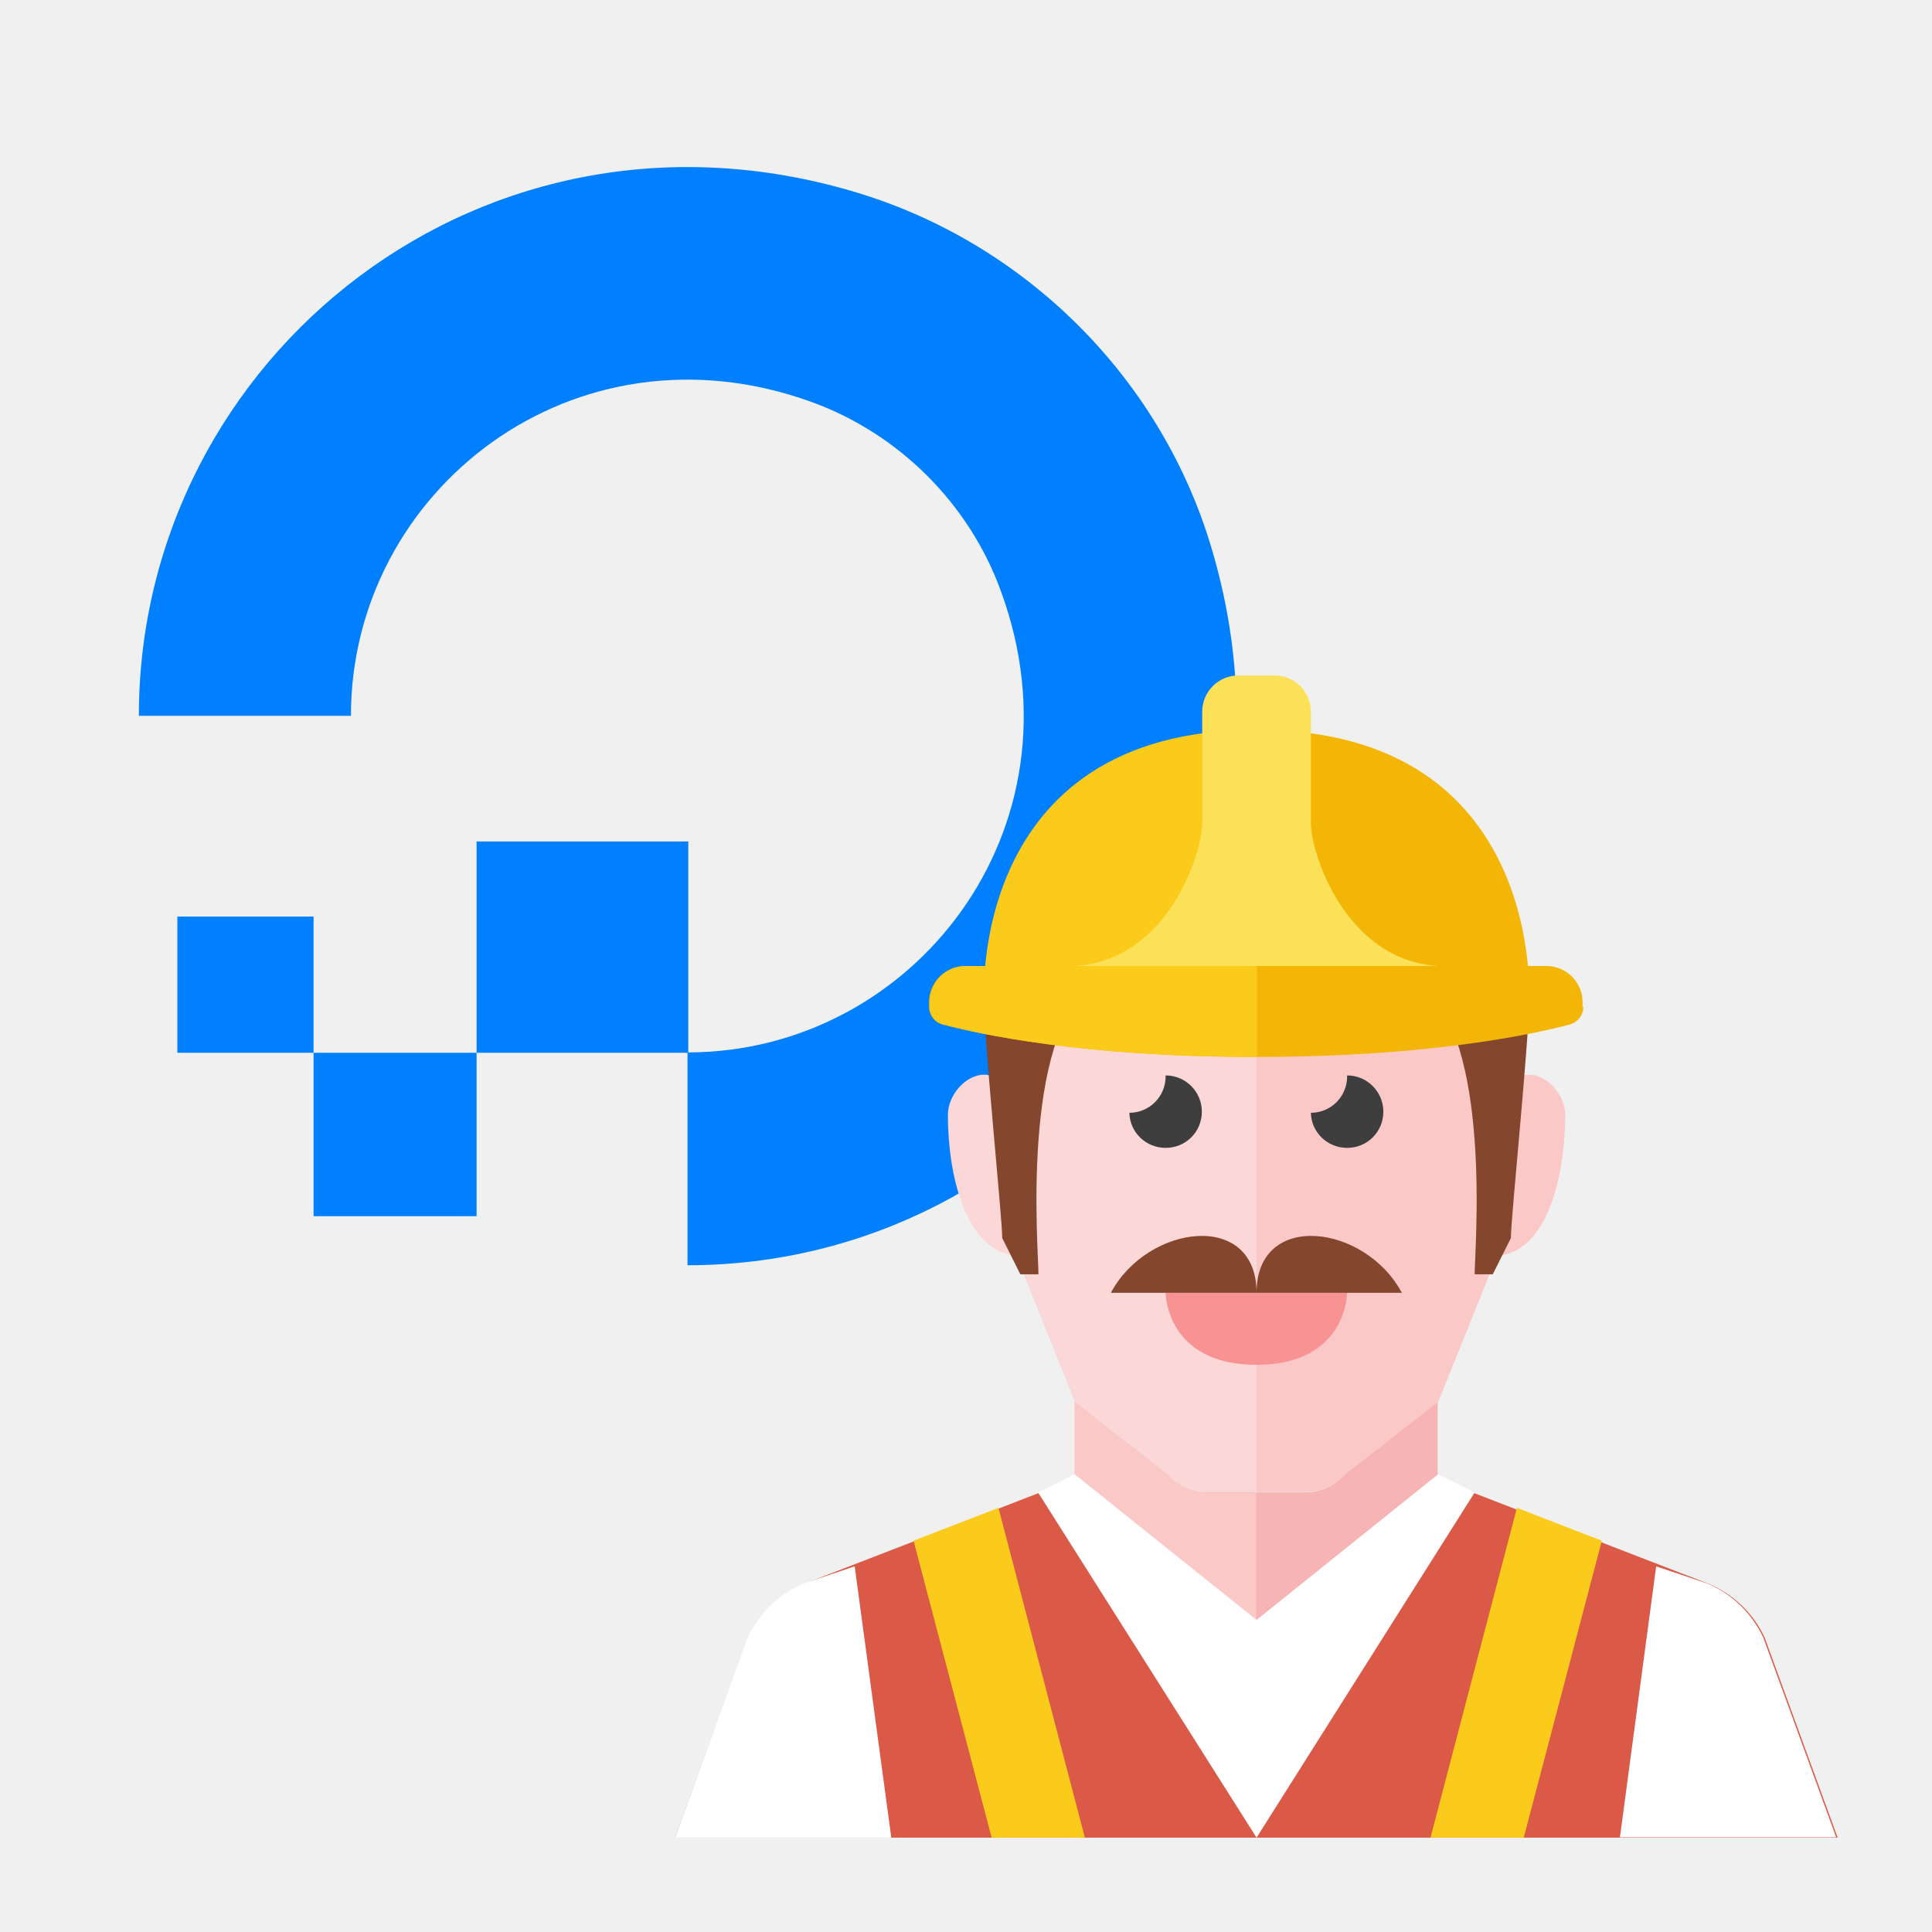
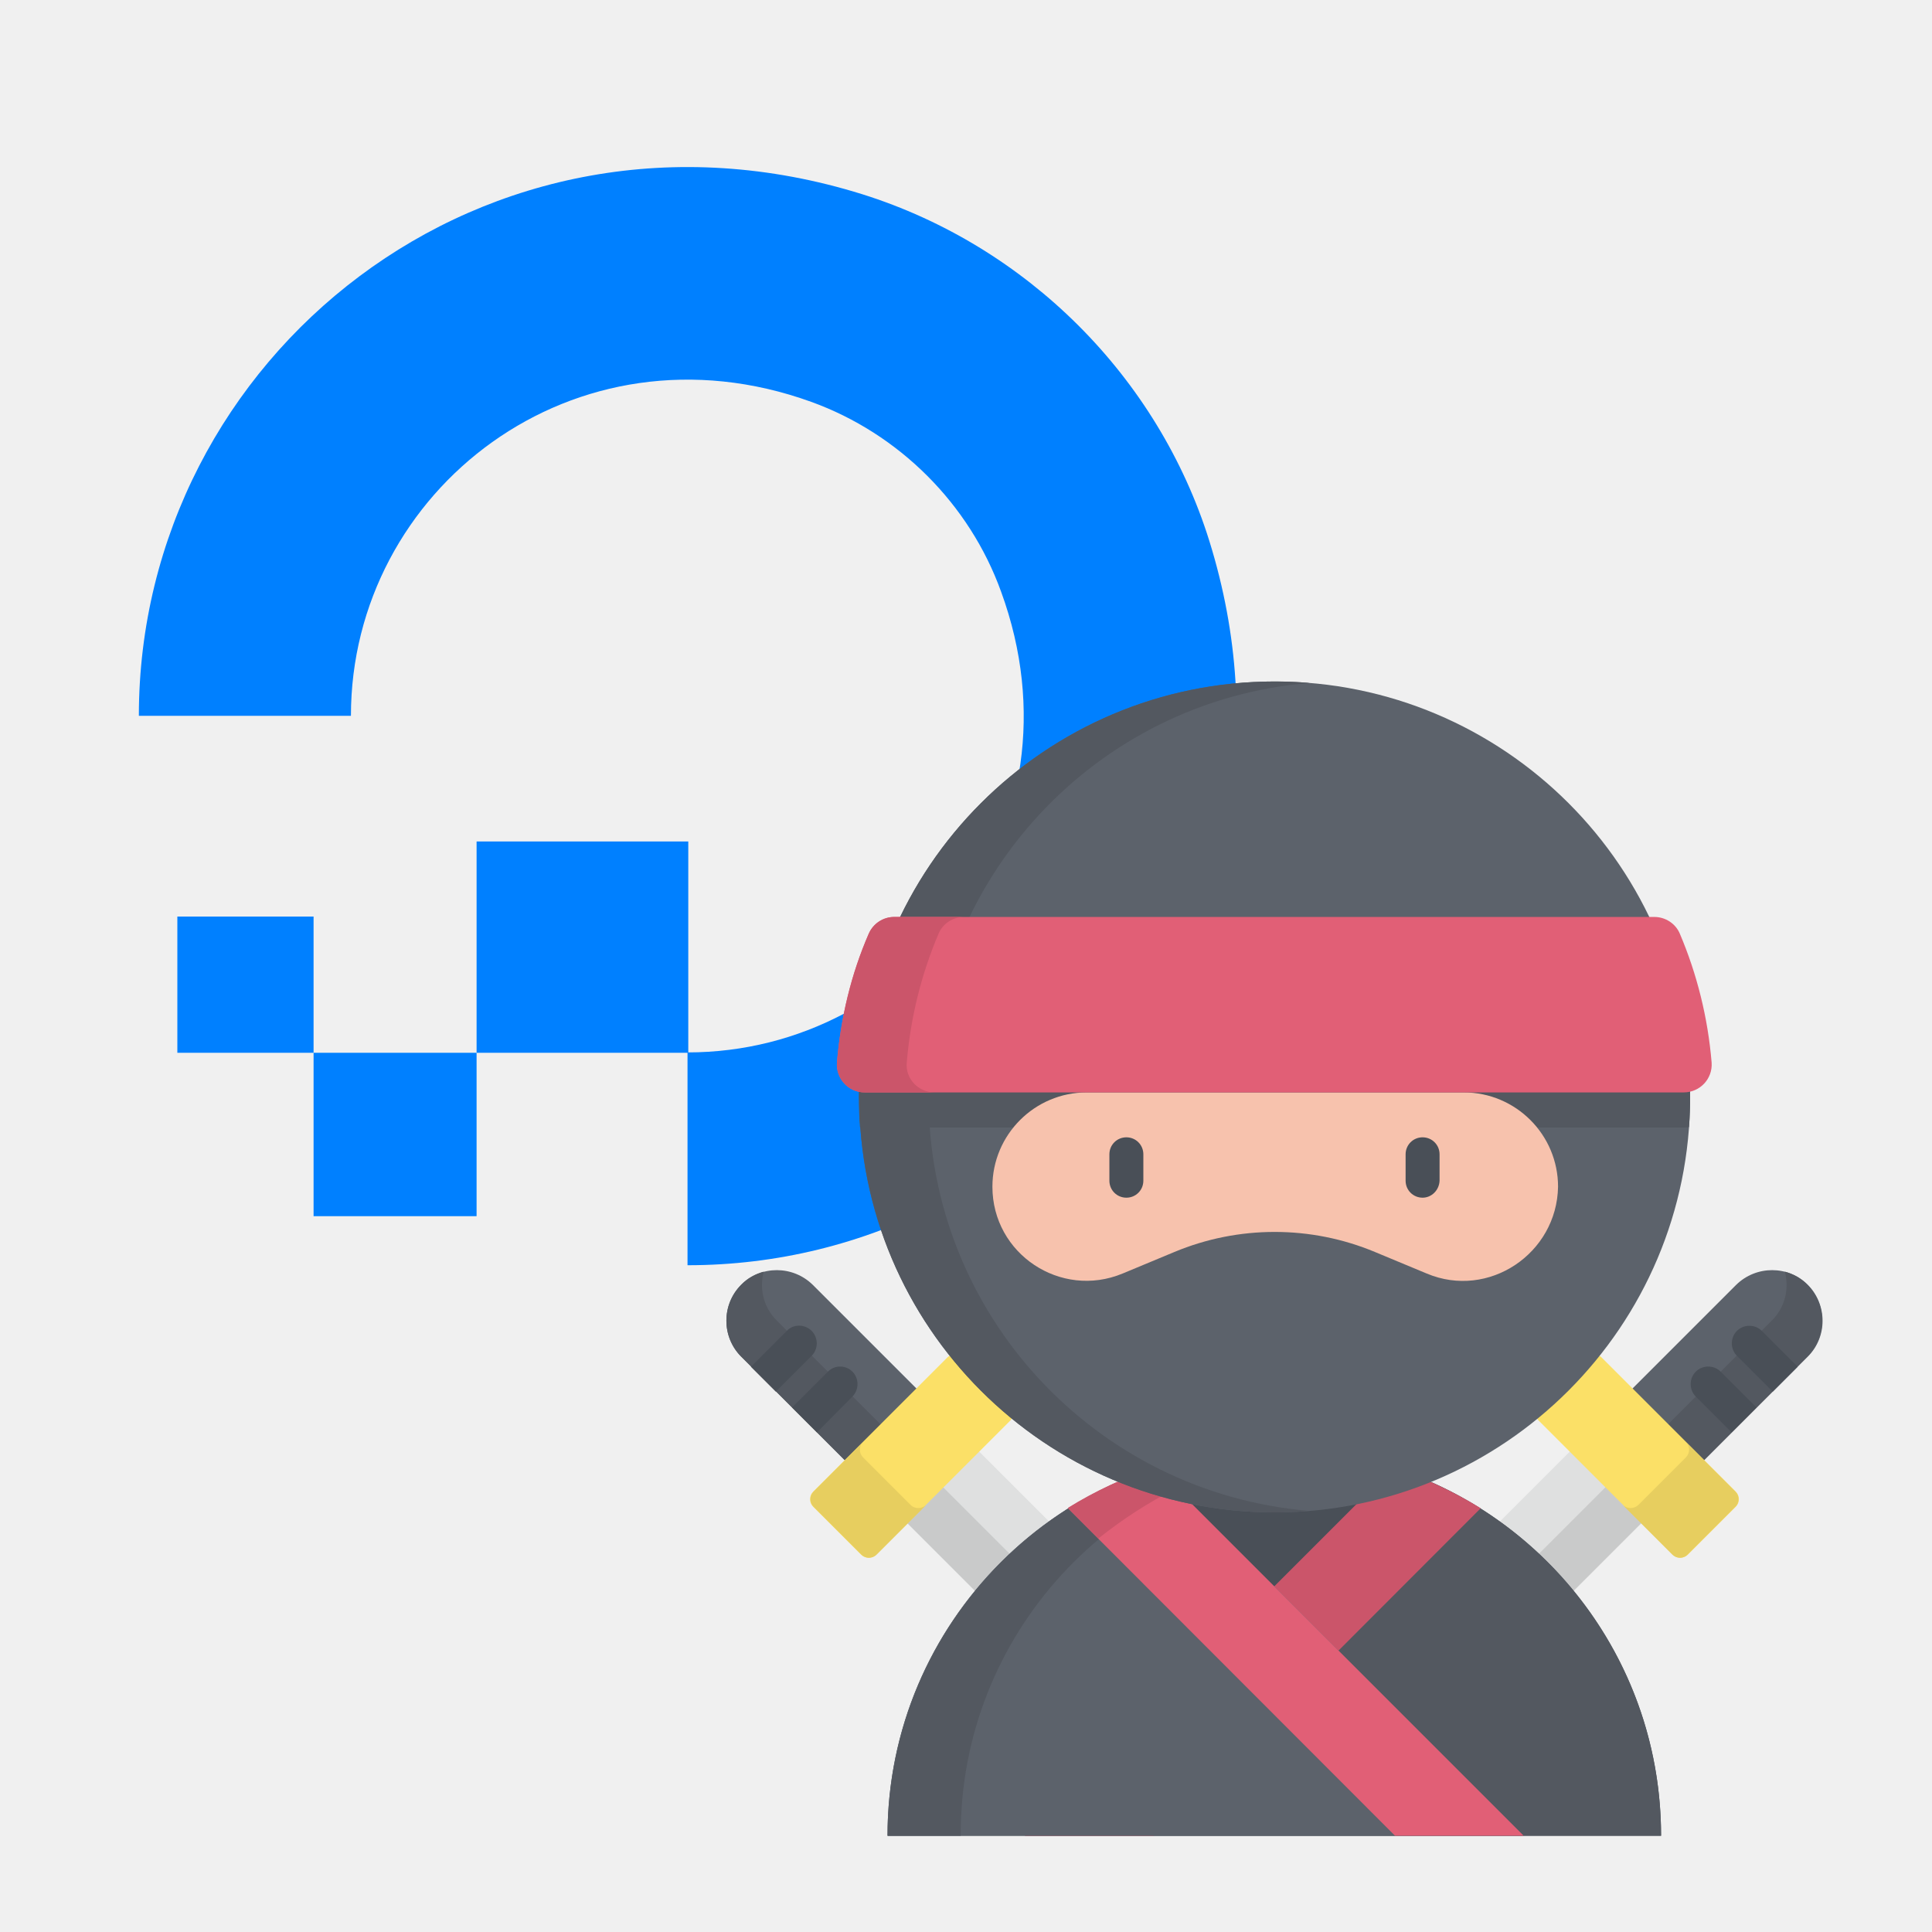
- <svg xmlns="http://www.w3.org/2000/svg" version="1.1" id="Layer_1" x="0px" y="0px" viewBox="0 0 512 512" enable-background="new 0 0 512 512" xml:space="preserve">
+ <svg xmlns="http://www.w3.org/2000/svg" version="1.1" id="Layer_1" x="0px" y="0px" viewBox="0 0 512 512" style="enable-background:new 0 0 512 512;" xml:space="preserve">
  <g id="XMLID_229_">
    <g id="XMLID_690_">
      <g id="XMLID_691_">
        <g>
          <g id="XMLID_44_">
            <g id="XMLID_48_">
-               <path id="XMLID_49_" fill="#0080FF" d="M182.2,335.3v-56.4c59.7,0,106.1-59.2,83.1-122.1c-8.4-23.3-27.1-41.9-50.3-50.3        C152.2,83.8,93,129.9,93,189.7l0,0H36.8c0-95.2,92-169.4,191.8-138.2c43.5,13.7,78.3,48.3,91.9,91.9        C351.6,243.3,277.6,335.3,182.2,335.3z" />
+               <path id="XMLID_49_" style="fill:#0080FF;" d="M182.2,335.3v-56.4c59.7,0,106.1-59.2,83.1-122.1        c-8.4-23.3-27.1-41.9-50.3-50.3c-62.8-22.7-122,23.4-122,83.2l0,0H36.8c0-95.2,92-169.4,191.8-138.2        c43.5,13.7,78.3,48.3,91.9,91.9C351.6,243.3,277.6,335.3,182.2,335.3z" />
            </g>
-             <polygon id="XMLID_47_" fill="#0080FF" points="182.4,279 126.3,279 126.3,223 126.3,223 182.4,223 182.4,223      " />
-             <polygon id="XMLID_46_" fill="#0080FF" points="126.3,322.3 83.1,322.3 83.1,322.3 83.1,279 126.3,279      " />
-             <path id="XMLID_45_" fill="#0080FF" d="M83.1,279H47l0,0v-36.1l0,0h36.1l0,0V279z" />
+             <polygon id="XMLID_47_" style="fill:#0080FF;" points="182.4,279 126.3,279 126.3,223 126.3,223 182.4,223 182.4,223      " />
+             <polygon id="XMLID_46_" style="fill:#0080FF;" points="126.3,322.3 83.1,322.3 83.1,322.3 83.1,279 126.3,279      " />
+             <path id="XMLID_45_" style="fill:#0080FF;" d="M83.1,279H47l0,0v-36.1l0,0h36.1l0,0V279z" />
          </g>
        </g>
      </g>
    </g>
  </g>
-   <g id="Multicolor">
-     <g>
-       <path fill="#F7B4B4" d="M345.8,395.5H333h-12.8c-4.1,0-8.1-1.7-10.8-4.8l-24.6-19.2v21.7c0,0,0,36.1,48.1,36.1    s48.1-36.1,48.1-36.1v-21.7l-24.6,19.2C353.8,393.8,349.8,395.5,345.8,395.5z" />
-       <path fill="#FBC8C8" d="M309.4,390.7l-24.6-19.2v21.7c0,0,0,36.1,48.1,36.1v-33.7h-12.8C316.1,395.5,312.2,393.8,309.4,390.7z" />
-       <path fill="#FBC8C8" d="M414.8,295.5c0-5.3-4.8-10.7-9.6-10.7s-4.8,5.3-4.8,5.3v-5.3c-0.1-43.3-4.9-72.2-67.4-72.2    s-67.3,28.9-67.4,72.2v38.5l19.3,48.1l24.6,19.2c2.7,3.1,6.7,4.8,10.8,4.8H333h12.8c4.1,0,8.1-1.7,10.8-4.8l24.6-19.2l15.5-38.6    C410.2,331.9,414.8,311.2,414.8,295.5z" />
-       <path fill="#FBD7D7" d="M265.6,284.8v5.3c0,0,0-5.3-4.8-5.3s-9.6,5.3-9.6,10.7c0,15.7,4.6,36.3,18.3,37.3l15.5,38.6l24.6,19.2    c2.7,3.1,6.7,4.8,10.8,4.8H333V212.6C270.5,212.6,265.7,241.5,265.6,284.8z" />
-       <g>
-         <path fill="#F79392" d="M308.9,342.6H357c0,0,0,19.1-24.1,19.1C308.9,361.6,308.9,342.6,308.9,342.6z" />
-       </g>
-       <g>
-         <polygon fill="#FFFFFF" points="390.7,395.5 381.1,390.7 333,429.3 284.8,390.7 275.2,395.5 333,487    " />
-       </g>
-       <g>
-         <path fill="#DA5A47" d="M178.9,487l19.3-52.9c2.9-6.4,8.2-11.5,14.7-14.3l62.3-24.1L333,487H178.9z" />
-       </g>
-       <g>
-         <path fill="#DA5A47" d="M487,487l-19.3-52.9c-2.9-6.4-8.2-11.5-14.7-14.3l-62.3-24.1L333,487H487z" />
-       </g>
-       <g>
-         <path fill="#3E3E3F" d="M318.5,294.6c0-5.3-4.3-9.6-9.6-9.6l0,0c0,0.1,0,0.2,0,0.3c0,5.3-4.3,9.6-9.6,9.6     c0.1,5.2,4.4,9.3,9.6,9.3C314.2,304.2,318.5,300,318.5,294.6z" />
-       </g>
-       <g>
-         <path fill="#3E3E3F" d="M366.6,294.6c0-5.3-4.3-9.6-9.6-9.6l0,0c0,0.1,0,0.2,0,0.3c0,5.3-4.3,9.6-9.6,9.6     c0.1,5.2,4.4,9.3,9.6,9.3C362.3,304.2,366.6,300,366.6,294.6z" />
-       </g>
-       <g>
-         <path fill="#84462D" d="M260.8,265.6c0,10.4,4.8,57.1,4.8,62.5c0,0,0,0,4.8,9.6c0,0,0,0,4.8,0c0-6.7-4.8-62.5,14.5-77     L260.8,265.6z" />
-       </g>
-       <g>
-         <path fill="#84462D" d="M405.2,265.6c0,10.4-4.8,57.1-4.8,62.5c0,0,0,0-4.8,9.6c0,0,0,0-4.8,0c0-6.7,4.8-62.5-14.5-77     L405.2,265.6z" />
-       </g>
-       <g>
-         <path fill="#84462D" d="M294.4,342.6H333C333,320.7,304.1,324.4,294.4,342.6z" />
-         <path fill="#84462D" d="M333,342.6h38.5C361.8,324.4,333,320.7,333,342.6z" />
-       </g>
-       <g>
-         <polygon fill="#FACB1B" points="242.1,408.3 262.8,487 287.5,487 264.6,399.6    " />
-       </g>
-       <g>
-         <polygon fill="#FACB1B" points="424.5,408.3 403.8,487 379.1,487 402,399.6    " />
-       </g>
-       <g>
-         <path fill="#FFFFFF" d="M226.5,415.1l-13.7,4.6c-6.5,2.8-11.7,7.9-14.7,14.3l-19.2,53h57.3L226.5,415.1z" />
-       </g>
-       <g>
-         <path fill="#FFFFFF" d="M438.9,415.1l13.7,4.6c6.5,2.8,11.7,7.9,14.7,14.3l19.3,52.9h-57.3L438.9,415.1z" />
-       </g>
-       <g>
-         <g>
-           <path fill="#FACB1B" d="M260.8,265.6c0,0-4.8-72.2,72.2-72.2c0,38.5,0,72.2,0,72.2H260.8z" />
-         </g>
-         <g>
-           <path fill="#F3B607" d="M405.2,265.6c0,0,4.8-72.2-72.2-72.2c0,38.5,0,72.2,0,72.2H405.2z" />
-         </g>
-         <path fill="#FBE158" d="M347.4,217.5v-28.9c0-5.3-4.3-9.6-9.6-9.6h-9.6c-5.3,0-9.6,4.3-9.6,9.6v28.9c0.3,8.5-9.3,37.1-33.7,38.5     c23.3,0,31.3,0,33.7,0h0.9h27.1h0.9c2.4,0,10.3,0,33.7,0C356.6,254.6,347.1,225.9,347.4,217.5z" />
-         <g>
-           <path fill="#F3B607" d="M419.6,266.8c0,2.2-1.5,4.1-3.6,4.7c-9.3,2.5-37,8.6-83.1,8.6s-73.7-6.1-83.1-8.6      c-2.1-0.5-3.6-2.5-3.6-4.7v-1.2c0-5.3,4.3-9.6,9.6-9.6h154c5.3,0,9.6,4.3,9.6,9.6v1.2H419.6z" />
-         </g>
-         <path fill="#FACB1B" d="M256,256c-5.3,0-9.6,4.3-9.6,9.6v1.2c0,2.2,1.5,4.1,3.6,4.7c9.3,2.5,37,8.6,83.1,8.6V256H256z" />
-       </g>
-     </g>
+   <path style="fill:#5C626B;" d="M251.2,376.3l-19,19l-35.8-35.8c-5.2-5.2-5.2-13.7,0-19c5.2-5.2,13.7-5.2,19,0L251.2,376.3z" />
+   <path style="fill:#535860;" d="M202.4,337c-2.2,0.6-4.3,1.7-6,3.5c-5.2,5.2-5.2,13.7,0,19l35.8,35.8l9.5-9.5L205.9,350  C202.3,346.5,201.2,341.5,202.4,337z" />
+   <path style="fill:#DFE0E0;" d="M232.1,395.3l19-19l51.8,51.8l-19,19L232.1,395.3z" />
+   <path style="fill:#C9CACA;" d="M232.1,395.3l9.5-9.5l51.8,51.8l-9.5,9.5L232.1,395.3z" />
+   <path style="fill:#FBE067;" d="M267.8,376.4l-35.6,35.6c-1.1,1.1-2.9,1.1-4,0l-12.7-12.7c-1.1-1.1-1.1-2.9,0-4l35.6-35.6  c1.1-1.1,2.9-1.1,4,0l12.7,12.7C268.8,373.5,268.8,375.3,267.8,376.4z" />
+   <path style="fill:#E7CE5F;" d="M241.4,398.9l-12.7-12.7c-1.1-1.1-1.1-2.9,0-4l-13.1,13.1c-1.1,1.1-1.1,2.9,0,4l12.7,12.7  c1.1,1.1,2.9,1.1,4,0l13.1-13.1C244.2,399.9,242.4,399.9,241.4,398.9z" />
+   <path style="fill:#5C626B;" d="M424.3,376.3l19,19l35.8-35.8c5.2-5.2,5.2-13.7,0-19c-5.2-5.2-13.7-5.2-19,0L424.3,376.3z" />
+   <path style="fill:#535860;" d="M473,337c2.2,0.6,4.3,1.7,6,3.5c5.2,5.2,5.2,13.7,0,19l-35.8,35.8l-9.5-9.5l35.8-35.8  C473.1,346.5,474.2,341.5,473,337z" />
+   <path style="fill:#DFE0E0;" d="M391.5,447.1l-18.9-19l51.8-51.8l19,19L391.5,447.1z" />
+   <path style="fill:#C9CACA;" d="M382,437.6l51.8-51.8l9.5,9.5l-51.8,51.8L382,437.6z" />
+   <path style="fill:#FBE067;" d="M407.7,376.4l35.6,35.6c1.1,1.1,2.9,1.1,4,0l12.7-12.7c1.1-1.1,1.1-2.9,0-4l-35.6-35.6  c-1.1-1.1-2.9-1.1-4,0l-12.7,12.7C406.6,373.5,406.6,375.3,407.7,376.4z" />
+   <path style="fill:#E7CE5F;" d="M434.1,398.9l12.7-12.7c1.1-1.1,1.1-2.9,0-4l13.1,13.1c1.1,1.1,1.1,2.9,0,4l-12.7,12.7  c-1.1,1.1-2.9,1.1-4,0l-13.1-13.1C431.3,399.9,433,399.9,434.1,398.9z" />
+   <path style="fill:#494F57;" d="M235.2,486.5c0-56.6,45.9-102.5,102.5-102.5s102.5,45.9,102.5,102.5H235.2z" />
+   <path style="fill:#535860;" d="M440.2,486.5H271.6l97.6-97.6C410.4,402.2,440.2,440.8,440.2,486.5z" />
+   <path style="fill:#CB556A;" d="M305.7,486.5h-34.1l97.6-97.6c8.2,2.7,16.1,6.4,23.2,10.8L305.7,486.5z" />
+   <path style="fill:#5C626B;" d="M235.2,486.5h168.6l-97.6-97.6C265.1,402.2,235.2,440.8,235.2,486.5z" />
+   <path style="fill:#535860;" d="M347.4,384.5c-3.1-0.3-6.4-0.5-9.6-0.5c-56.6,0-102.5,45.9-102.5,102.5h19.3  C254.4,433.1,295.3,389.3,347.4,384.5z" />
+   <path style="fill:#E15F76;" d="M369.7,486.5h34.1l-97.6-97.6c-8.2,2.7-16.1,6.4-23.2,10.8L369.7,486.5z" />
+   <path style="fill:#CB556A;" d="M311.8,394.4l-5.6-5.6c-8.2,2.7-16.1,6.4-23.2,10.8l8.1,8.1C297.5,402.6,304.4,398.1,311.8,394.4z" />
+   <path style="fill:#5C626B;" d="M447.9,290.7c0,60.8-49.3,110.1-110.1,110.1c-60.8,0-110.1-49.3-110.1-110.1s49.3-110.1,110.1-110.1  S447.9,229.8,447.9,290.7z" />
+   <path style="fill:#535860;" d="M246.1,290.7c0-57.7,44.4-105.1,100.9-109.7c-3-0.3-6.1-0.4-9.2-0.4c-60.8,0-110.1,49.3-110.1,110.1  s49.3,110.1,110.1,110.1c3.1,0,6.2-0.1,9.2-0.4C290.5,395.7,246.1,348.4,246.1,290.7z" />
+   <path style="fill:#535860;" d="M227.6,290.7c0,2.7,0.1,5.4,0.3,8c0.4,0,0.9,0.1,1.3,0.1h217.1c0.4,0,0.9,0,1.3-0.1  c0.2-2.7,0.3-5.3,0.3-8c0-8.4-0.9-16.5-2.7-24.4H230.3C228.5,274.1,227.6,282.3,227.6,290.7z" />
+   <path style="fill:#F7C2AD;" d="M378.1,337.5l-13.7-5.7c-17-7.1-36.2-7.1-53.2,0l-13.7,5.7c-16.4,6.8-34.5-5.2-34.5-23  c0-13.8,11.2-25,25-25h99.9c13.8,0,25,11.2,25,25C412.6,332.2,394.5,344.4,378.1,337.5z" />
+   <path style="fill:#E15F76;" d="M229.1,289.5h217.1c4.3,0,7.7-3.6,7.4-7.9c-1-12-3.9-23.5-8.4-34.1c-1.1-2.7-3.8-4.5-6.8-4.5H237  c-2.9,0-5.6,1.7-6.8,4.5c-4.6,10.6-7.4,22.1-8.4,34.1C221.5,285.8,224.8,289.5,229.1,289.5z" />
+   <path style="fill:#CB556A;" d="M240.3,281.6c1-12,3.9-23.5,8.4-34.1c1.1-2.7,3.8-4.5,6.8-4.5H237c-2.9,0-5.6,1.7-6.8,4.5  c-4.6,10.6-7.4,22.1-8.4,34.1c-0.3,4.3,3.1,7.9,7.4,7.9h18.5C243.3,289.5,239.9,285.8,240.3,281.6z" />
+   <g>
+     <path style="fill:#494F57;" d="M208.5,352.7l-9.5,9.5l6.6,6.6l9.5-9.5c1.8-1.8,1.8-4.8,0-6.6S210.3,350.8,208.5,352.7z" />
+     <path style="fill:#494F57;" d="M219.4,363.5l-9.5,9.5l6.6,6.6l9.4-9.5c1.8-1.8,1.8-4.8,0-6.6C224.1,361.7,221.2,361.7,219.4,363.5z   " />
+     <path style="fill:#494F57;" d="M466.9,352.7c-1.8-1.8-4.8-1.8-6.6,0c-1.8,1.8-1.8,4.8,0,6.6l9.5,9.5l6.6-6.6L466.9,352.7z" />
+     <path style="fill:#494F57;" d="M456,363.5c-1.8-1.8-4.8-1.8-6.6,0c-1.8,1.8-1.8,4.8,0,6.6l9.5,9.5l6.6-6.6L456,363.5z" />
+     <path style="fill:#494F57;" d="M377,317.4c-2.5,0-4.5-2-4.5-4.5v-7c0-2.5,2-4.5,4.5-4.5c2.5,0,4.5,2,4.5,4.5v7   C381.4,315.4,379.4,317.4,377,317.4z" />
+     <path style="fill:#494F57;" d="M298.5,317.4c-2.5,0-4.5-2-4.5-4.5v-7c0-2.5,2-4.5,4.5-4.5c2.5,0,4.5,2,4.5,4.5v7   C303,315.4,301,317.4,298.5,317.4z" />
  </g>
</svg>
